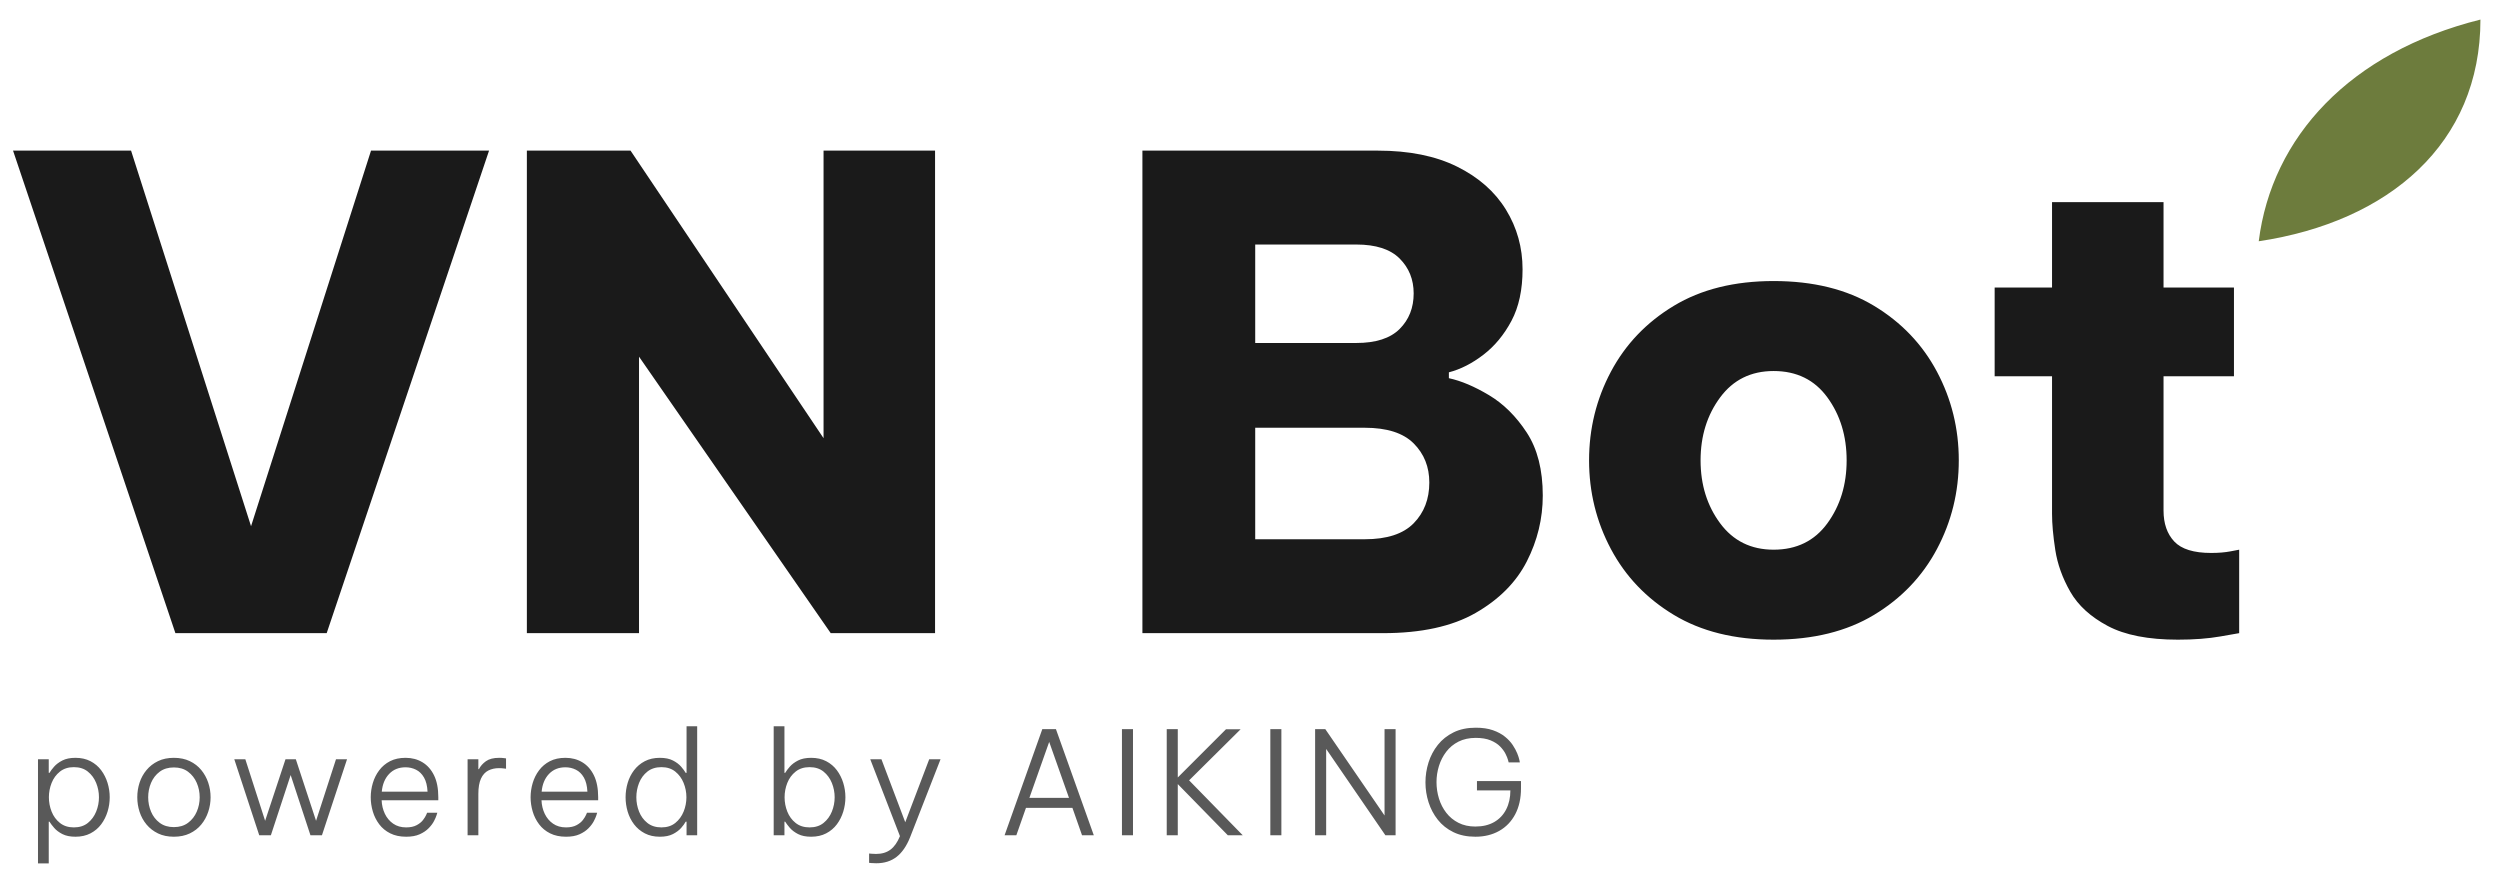
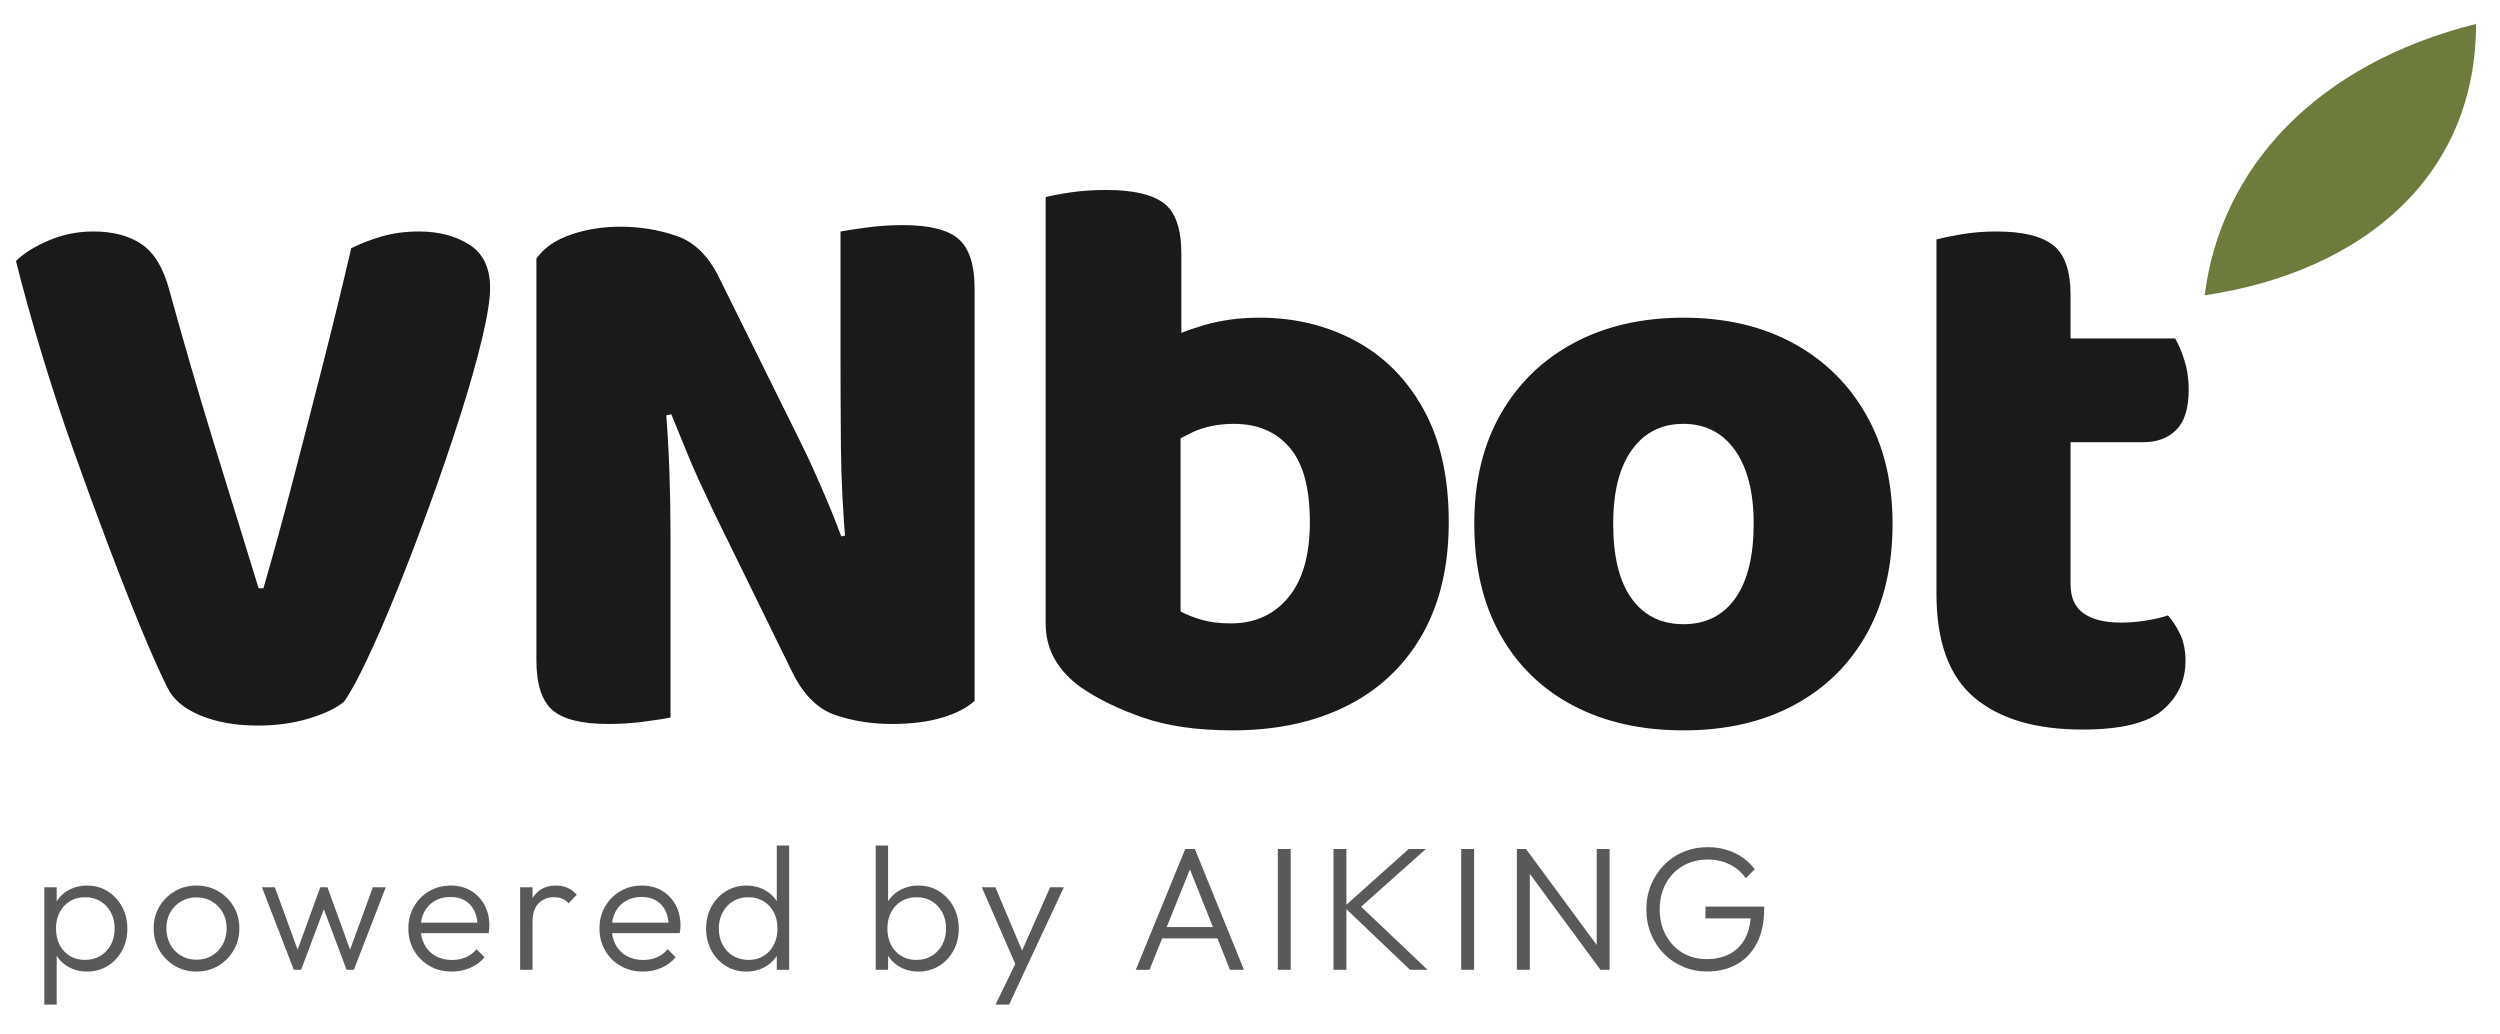
- <svg xmlns="http://www.w3.org/2000/svg" viewBox="-0.6 2.9 383.4 136.1" role="img" aria-label="VN Bot powered by AIKING">
+ <svg xmlns="http://www.w3.org/2000/svg" viewBox="-0.3 10.1 313.2 129.5" role="img" aria-label="VNbot powered by AIKING">
  <g id="letters" fill="#1A1A1A">
-     <path d="M26.3 100.0 1.4 26.0H19.5L37.9 83.6L56.3 26.0H74.4L49.5 100.0ZM80.2 100.0V26.0H96.1L125.7 70.1V26.0H142.8V100.0H126.8L97.4 57.6V100.0ZM174.6 100.0V26.0H210.7Q217.9 26.0 222.85 28.45Q227.8 30.9 230.35 35.05Q232.9 39.2 232.9 44.2Q232.9 48.9 231.2 52.1Q229.5 55.3 226.9 57.3Q224.3 59.3 221.6 60.0V60.9Q224.4 61.5 227.75 63.5Q231.1 65.5 233.55 69.25Q236.0 73.0 236.0 78.9Q236.0 84.2 233.55 89.0Q231.1 93.8 225.7 96.9Q220.3 100.0 211.5 100.0ZM207.4 40.4H191.9V55.5H207.4Q211.9 55.5 214.05 53.35Q216.2 51.2 216.2 47.9Q216.2 44.7 214.05 42.55Q211.9 40.4 207.4 40.4ZM208.7 68.5H191.9V85.6H208.7Q213.8 85.6 216.2 83.15Q218.6 80.7 218.6 76.9Q218.6 73.3 216.2 70.9Q213.8 68.5 208.7 68.5ZM271.4 101.0Q262.4 101.0 256.1 97.2Q249.8 93.4 246.45 87.1Q243.1 80.8 243.1 73.5Q243.1 66.2 246.45 59.9Q249.8 53.6 256.1 49.8Q262.4 46.0 271.4 46.0Q280.5 46.0 286.8 49.8Q293.1 53.6 296.45 59.9Q299.8 66.2 299.8 73.5Q299.8 80.8 296.45 87.1Q293.1 93.4 286.8 97.2Q280.5 101.0 271.4 101.0ZM271.4 87.2Q276.7 87.2 279.65 83.15Q282.6 79.1 282.6 73.5Q282.6 67.9 279.65 63.85Q276.7 59.8 271.4 59.8Q266.2 59.8 263.2 63.85Q260.2 67.9 260.2 73.5Q260.2 79.1 263.2 83.15Q266.2 87.2 271.4 87.2ZM333.4 101.0Q326.6 101.0 322.65 98.9Q318.7 96.8 316.9 93.65Q315.1 90.5 314.6 87.25Q314.1 84.0 314.1 81.7V60.6H305.3V47.0H314.1V33.9H331.2V47.0H342.0V60.6H331.2V81.2Q331.2 84.2 332.85 85.95Q334.5 87.7 338.5 87.7Q340.2 87.7 341.5 87.45Q342.8 87.2 342.8 87.2V100.0Q342.8 100.0 339.95 100.5Q337.1 101.0 333.4 101.0Z" />
+     <path d="M42.8 98.0Q41.4 99.2 38.45 100.1Q35.5 101.0 32.0 101.0Q27.9 101.0 24.85 99.75Q21.8 98.5 20.7 96.3Q19.3 93.5 17.4 88.9Q15.5 84.3 13.3 78.5Q11.1 72.7 8.9 66.5Q6.7 60.3 4.85 54.15Q3.0 48.0 1.7 42.8Q3.1 41.4 5.75 40.25Q8.4 39.1 11.4 39.1Q15.1 39.1 17.45 40.7Q19.8 42.3 20.9 46.4Q23.6 56.2 26.35 65.15Q29.1 74.1 32.1 83.8H32.7Q34.5 77.6 36.35 70.5Q38.2 63.4 40.1 55.95Q42.0 48.5 43.7 41.2Q45.5 40.3 47.6 39.7Q49.7 39.1 52.2 39.1Q55.9 39.1 58.5 40.75Q61.1 42.4 61.1 46.2Q61.1 48.3 60.1 52.5Q59.1 56.7 57.4 62.05Q55.7 67.4 53.65 73.05Q51.6 78.7 49.55 83.8Q47.5 88.9 45.7 92.7Q43.9 96.5 42.8 98.0ZM66.9 60.0H83.0Q83.4 64.6 83.55 68.8Q83.7 73.0 83.7 76.75Q83.7 80.5 83.7 84.1V100.0Q82.7 100.2 80.45 100.5Q78.2 100.8 75.9 100.8Q70.9 100.8 68.9 99.05Q66.9 97.3 66.9 92.8ZM121.8 79.0H105.7Q105.1 72.0 105.05 66.1Q105.0 60.2 105.0 54.9V39.1Q106.1 38.9 108.3 38.6Q110.5 38.3 112.8 38.3Q117.8 38.3 119.8 40.05Q121.8 41.8 121.8 46.3ZM121.8 73.6V97.9Q120.4 99.2 117.75 100.0Q115.1 100.8 111.4 100.8Q107.7 100.8 104.4 99.7Q101.1 98.6 99.0 94.4L89.1 74.2Q88.1 72.1 87.25 70.25Q86.4 68.4 85.6 66.4Q84.8 64.4 83.8 62.0L66.9 65.7V42.5Q68.3 40.5 71.2 39.5Q74.1 38.5 77.4 38.5Q81.1 38.5 84.45 39.65Q87.8 40.8 89.8 44.9L99.8 65.1Q100.8 67.1 101.65 69.0Q102.5 70.9 103.35 72.9Q104.2 74.9 105.1 77.3ZM157.5 49.9Q164.1 49.9 169.5 52.8Q174.9 55.7 178.05 61.4Q181.2 67.1 181.2 75.5Q181.2 83.8 177.85 89.65Q174.5 95.5 168.4 98.55Q162.3 101.6 154.1 101.6Q147.5 101.6 142.9 100.0Q138.3 98.4 135.1 96.2Q133.0 94.7 131.85 92.7Q130.7 90.7 130.7 88.2V57.0H147.6V86.7Q148.7 87.3 150.25 87.75Q151.8 88.2 153.9 88.2Q158.4 88.2 161.1 84.95Q163.8 81.7 163.8 75.5Q163.8 69.1 161.25 66.15Q158.7 63.2 154.3 63.2Q151.3 63.2 149.0 64.3Q146.7 65.4 145.0 66.7V53.0Q147.3 51.8 150.5 50.85Q153.7 49.9 157.5 49.9ZM147.7 61.1H130.7V34.8Q131.8 34.5 133.85 34.2Q135.9 33.9 138.3 33.9Q143.3 33.9 145.5 35.55Q147.7 37.2 147.7 41.9ZM236.8 75.7Q236.8 83.7 233.568 89.491Q230.337 95.282 224.45 98.441Q218.564 101.6 210.6 101.6Q202.697 101.6 196.799 98.5Q190.9 95.4 187.65 89.6Q184.4 83.8 184.4 75.7Q184.4 67.752 187.7 61.976Q191.0 56.2 196.9 53.05Q202.8 49.9 210.637 49.9Q218.475 49.9 224.353 53.095Q230.231 56.291 233.515 62.095Q236.8 67.9 236.8 75.7ZM210.577 63.2Q206.5 63.2 204.15 66.45Q201.8 69.7 201.8 75.7Q201.8 81.9 204.121 85.1Q206.441 88.3 210.6 88.3Q214.8 88.3 217.1 85.05Q219.4 81.8 219.4 75.7Q219.4 69.8 217.057 66.5Q214.715 63.2 210.577 63.2ZM242.3 73.6H259.1V83.3Q259.1 85.8 260.75 86.95Q262.4 88.1 265.4 88.1Q266.9 88.1 268.5 87.85Q270.1 87.6 271.3 87.2Q272.2 88.2 272.85 89.6Q273.5 91.0 273.5 92.9Q273.5 96.6 270.65 99.05Q267.8 101.5 260.6 101.5Q251.8 101.5 247.05 97.5Q242.3 93.5 242.3 84.5ZM253.3 65.5V52.5H272.2Q272.8 53.5 273.35 55.2Q273.9 56.9 273.9 58.9Q273.9 62.4 272.35 63.95Q270.8 65.5 268.2 65.5ZM259.1 76.0H242.3V40.1Q243.4 39.8 245.45 39.45Q247.5 39.1 249.8 39.1Q254.7 39.1 256.9 40.8Q259.1 42.5 259.1 47.1Z" />
  </g>
  <g id="mark">
-     <path fill="#6D7C3D" transform="translate(345.8 39.9)" d="M0 0 C2 -16 14 -29 34 -34 C34 -15 20 -3 0 0 Z" />
+     <path fill="#6D7C3D" transform="translate(275.9 47.1)" d="M0 0 C2 -16 14 -29 34 -34 C34 -15 20 -3 0 0 Z" />
  </g>
-   <g id="subline" fill="#1A1A1A" fill-opacity=".72" transform="translate(3.4 131.0)">
-     <path d="M1.826 4.312V-11.66H3.476V-9.57H3.586Q3.828 -9.988 4.301 -10.527Q4.774 -11.066 5.566 -11.473Q6.358 -11.88 7.568 -11.88Q8.888 -11.88 9.878 -11.363Q10.868 -10.846 11.517 -9.977Q12.166 -9.108 12.496 -8.03Q12.826 -6.952 12.826 -5.83Q12.826 -4.708 12.496 -3.63Q12.166 -2.552 11.517 -1.683Q10.868 -0.814 9.878 -0.297Q8.888 0.22 7.568 0.22Q6.358 0.22 5.566 -0.187Q4.774 -0.594 4.301 -1.144Q3.828 -1.694 3.586 -2.09H3.476V4.312ZM3.498 -5.83Q3.498 -4.686 3.916 -3.63Q4.334 -2.574 5.192 -1.892Q6.05 -1.21 7.326 -1.21Q8.624 -1.21 9.471 -1.892Q10.318 -2.574 10.747 -3.63Q11.176 -4.686 11.176 -5.83Q11.176 -6.974 10.747 -8.03Q10.318 -9.086 9.471 -9.768Q8.624 -10.45 7.326 -10.45Q6.05 -10.45 5.192 -9.768Q4.334 -9.086 3.916 -8.03Q3.498 -6.974 3.498 -5.83ZM22.664 0.22Q21.278 0.22 20.233 -0.286Q19.188 -0.792 18.473 -1.65Q17.758 -2.508 17.406 -3.597Q17.054 -4.686 17.054 -5.83Q17.054 -6.996 17.406 -8.074Q17.758 -9.152 18.473 -10.01Q19.188 -10.868 20.233 -11.374Q21.278 -11.88 22.664 -11.88Q24.05 -11.88 25.106 -11.374Q26.162 -10.868 26.866 -10.01Q27.57 -9.152 27.933 -8.074Q28.296 -6.996 28.296 -5.83Q28.296 -4.686 27.933 -3.597Q27.57 -2.508 26.866 -1.65Q26.162 -0.792 25.106 -0.286Q24.05 0.22 22.664 0.22ZM22.664 -1.254Q23.962 -1.254 24.842 -1.914Q25.722 -2.574 26.173 -3.619Q26.624 -4.664 26.624 -5.83Q26.624 -6.996 26.173 -8.041Q25.722 -9.086 24.842 -9.746Q23.962 -10.406 22.664 -10.406Q21.366 -10.406 20.486 -9.746Q19.606 -9.086 19.166 -8.041Q18.726 -6.996 18.726 -5.83Q18.726 -4.664 19.166 -3.619Q19.606 -2.574 20.486 -1.914Q21.366 -1.254 22.664 -1.254ZM35.758 0.0 31.93 -11.66H33.624L36.66 -2.222L39.784 -11.66H41.368L44.47 -2.222L47.528 -11.66H49.222L45.372 0.0H43.612L40.576 -9.24L37.54 0.0ZM58.29 0.22Q56.882 0.22 55.848 -0.297Q54.814 -0.814 54.154 -1.694Q53.494 -2.574 53.175 -3.652Q52.856 -4.73 52.856 -5.83Q52.856 -6.93 53.175 -8.008Q53.494 -9.086 54.154 -9.966Q54.814 -10.846 55.815 -11.363Q56.816 -11.88 58.202 -11.88Q59.654 -11.88 60.787 -11.198Q61.92 -10.516 62.569 -9.185Q63.218 -7.854 63.218 -5.852V-5.368H54.528Q54.572 -4.246 55.023 -3.3Q55.474 -2.354 56.299 -1.782Q57.124 -1.21 58.29 -1.21Q59.258 -1.21 59.896 -1.551Q60.534 -1.892 60.875 -2.343Q61.216 -2.794 61.359 -3.124Q61.502 -3.454 61.502 -3.454H63.064Q63.064 -3.454 62.954 -3.091Q62.844 -2.728 62.558 -2.178Q62.272 -1.628 61.733 -1.078Q61.194 -0.528 60.358 -0.154Q59.522 0.22 58.29 0.22ZM54.55 -6.688H61.568Q61.502 -8.03 61.029 -8.855Q60.556 -9.68 59.808 -10.054Q59.06 -10.428 58.202 -10.428Q56.64 -10.428 55.672 -9.405Q54.704 -8.382 54.55 -6.688ZM67.71 0.0V-11.66H69.36V-10.142H69.448Q69.8 -10.846 70.526 -11.363Q71.252 -11.88 72.55 -11.88Q72.968 -11.88 73.287 -11.836Q73.606 -11.792 73.606 -11.792V-10.208Q73.606 -10.208 73.254 -10.252Q72.902 -10.296 72.506 -10.296Q71.604 -10.296 70.889 -9.933Q70.174 -9.57 69.767 -8.701Q69.36 -7.832 69.36 -6.336V0.0ZM82.806 0.22Q81.398 0.22 80.364 -0.297Q79.33 -0.814 78.67 -1.694Q78.01 -2.574 77.691 -3.652Q77.372 -4.73 77.372 -5.83Q77.372 -6.93 77.691 -8.008Q78.01 -9.086 78.67 -9.966Q79.33 -10.846 80.331 -11.363Q81.332 -11.88 82.718 -11.88Q84.17 -11.88 85.303 -11.198Q86.436 -10.516 87.085 -9.185Q87.734 -7.854 87.734 -5.852V-5.368H79.044Q79.088 -4.246 79.539 -3.3Q79.99 -2.354 80.815 -1.782Q81.64 -1.21 82.806 -1.21Q83.774 -1.21 84.412 -1.551Q85.05 -1.892 85.391 -2.343Q85.732 -2.794 85.875 -3.124Q86.018 -3.454 86.018 -3.454H87.58Q87.58 -3.454 87.47 -3.091Q87.36 -2.728 87.074 -2.178Q86.788 -1.628 86.249 -1.078Q85.71 -0.528 84.874 -0.154Q84.038 0.22 82.806 0.22ZM79.066 -6.688H86.084Q86.018 -8.03 85.545 -8.855Q85.072 -9.68 84.324 -10.054Q83.576 -10.428 82.718 -10.428Q81.156 -10.428 80.188 -9.405Q79.22 -8.382 79.066 -6.688ZM97.198 0.22Q95.878 0.22 94.888 -0.297Q93.898 -0.814 93.238 -1.683Q92.578 -2.552 92.259 -3.63Q91.94 -4.708 91.94 -5.83Q91.94 -6.952 92.259 -8.03Q92.578 -9.108 93.238 -9.977Q93.898 -10.846 94.888 -11.363Q95.878 -11.88 97.198 -11.88Q98.408 -11.88 99.2 -11.473Q99.992 -11.066 100.465 -10.516Q100.938 -9.966 101.158 -9.57H101.29V-16.72H102.918V0.0H101.29V-2.09H101.158Q100.938 -1.672 100.465 -1.133Q99.992 -0.594 99.2 -0.187Q98.408 0.22 97.198 0.22ZM97.44 -1.21Q98.716 -1.21 99.563 -1.892Q100.41 -2.574 100.839 -3.63Q101.268 -4.686 101.268 -5.83Q101.268 -6.974 100.839 -8.03Q100.41 -9.086 99.563 -9.768Q98.716 -10.45 97.44 -10.45Q96.142 -10.45 95.284 -9.768Q94.426 -9.086 94.008 -8.03Q93.59 -6.974 93.59 -5.83Q93.59 -4.686 94.008 -3.63Q94.426 -2.574 95.284 -1.892Q96.142 -1.21 97.44 -1.21ZM120.394 0.22Q119.184 0.22 118.392 -0.187Q117.6 -0.594 117.127 -1.144Q116.654 -1.694 116.412 -2.09H116.302V0.0H114.652V-16.72H116.302V-9.57H116.412Q116.654 -9.988 117.127 -10.527Q117.6 -11.066 118.392 -11.473Q119.184 -11.88 120.394 -11.88Q121.714 -11.88 122.704 -11.363Q123.694 -10.846 124.343 -9.977Q124.992 -9.108 125.322 -8.03Q125.652 -6.952 125.652 -5.83Q125.652 -4.708 125.322 -3.63Q124.992 -2.552 124.343 -1.683Q123.694 -0.814 122.704 -0.297Q121.714 0.22 120.394 0.22ZM120.152 -1.21Q121.45 -1.21 122.297 -1.892Q123.144 -2.574 123.573 -3.63Q124.002 -4.686 124.002 -5.83Q124.002 -6.974 123.573 -8.03Q123.144 -9.086 122.297 -9.768Q121.45 -10.45 120.152 -10.45Q118.876 -10.45 118.018 -9.768Q117.16 -9.086 116.742 -8.03Q116.324 -6.974 116.324 -5.83Q116.324 -4.686 116.742 -3.63Q117.16 -2.574 118.018 -1.892Q118.876 -1.21 120.152 -1.21ZM130.386 4.29Q129.902 4.29 129.594 4.257Q129.286 4.224 129.286 4.224V2.794Q129.286 2.794 129.627 2.827Q129.968 2.86 130.342 2.86Q131.684 2.86 132.564 2.2Q133.444 1.54 134.016 0.132L129.462 -11.66H131.178L134.83 -2.002L138.504 -11.66H140.242L135.578 0.286Q134.764 2.332 133.499 3.311Q132.234 4.29 130.386 4.29ZM150.062 0.0 155.848 -16.28H157.938L163.746 0.0H161.942L160.468 -4.202H153.34L151.866 0.0ZM153.868 -5.742H159.94L156.904 -14.322ZM168.062 0.0V-16.28H169.756V0.0ZM174.93 0.0V-16.28H176.624V-8.866L184.016 -16.258H186.26L178.362 -8.426L186.59 0.0H184.302L176.624 -7.854V0.0ZM190.818 0.0V-16.28H192.512V0.0ZM197.686 0.0V-16.28H199.248L208.334 -3.036V-16.28H210.028V0.0H208.466L199.38 -13.244V0.0ZM222.264 0.22Q220.328 0.22 218.887 -0.484Q217.446 -1.188 216.5 -2.387Q215.554 -3.586 215.081 -5.071Q214.608 -6.556 214.608 -8.118Q214.608 -9.68 215.081 -11.176Q215.554 -12.672 216.511 -13.871Q217.468 -15.07 218.92 -15.785Q220.372 -16.5 222.33 -16.5Q223.848 -16.5 224.948 -16.115Q226.048 -15.73 226.796 -15.125Q227.544 -14.52 227.995 -13.838Q228.446 -13.156 228.688 -12.551Q228.93 -11.946 229.007 -11.561Q229.084 -11.176 229.084 -11.176H227.368Q227.368 -11.176 227.269 -11.55Q227.17 -11.924 226.884 -12.496Q226.598 -13.068 226.048 -13.629Q225.498 -14.19 224.585 -14.564Q223.672 -14.938 222.33 -14.938Q220.812 -14.938 219.679 -14.366Q218.546 -13.794 217.798 -12.815Q217.05 -11.836 216.676 -10.626Q216.302 -9.416 216.302 -8.162Q216.302 -6.864 216.676 -5.643Q217.05 -4.422 217.798 -3.454Q218.546 -2.486 219.668 -1.914Q220.79 -1.342 222.264 -1.342Q223.958 -1.342 225.157 -2.035Q226.356 -2.728 226.994 -3.982Q227.632 -5.236 227.632 -6.886H222.506V-8.316H229.26V-7.216Q229.26 -4.906 228.38 -3.234Q227.5 -1.562 225.916 -0.671Q224.332 0.22 222.264 0.22Z" />
+   <g id="subline" fill="#1A1A1A" fill-opacity=".72" transform="translate(3.7 131.6)">
+     <path d="M6.897 0.22Q5.72 0.22 4.768 -0.259Q3.817 -0.737 3.212 -1.589Q2.607 -2.442 2.475 -3.553V-6.798Q2.607 -7.931 3.223 -8.778Q3.839 -9.625 4.796 -10.092Q5.753 -10.56 6.897 -10.56Q8.338 -10.56 9.482 -9.845Q10.626 -9.13 11.291 -7.909Q11.957 -6.688 11.957 -5.148Q11.957 -3.63 11.297 -2.414Q10.637 -1.199 9.487 -0.489Q8.338 0.22 6.897 0.22ZM1.551 4.356V-10.34H3.102V-7.689L2.783 -5.181L3.102 -2.651V4.356ZM6.633 -1.243Q7.733 -1.243 8.569 -1.743Q9.405 -2.244 9.883 -3.135Q10.362 -4.026 10.362 -5.17Q10.362 -6.325 9.883 -7.21Q9.405 -8.096 8.575 -8.596Q7.744 -9.097 6.666 -9.097Q5.588 -9.097 4.763 -8.596Q3.938 -8.096 3.476 -7.21Q3.014 -6.325 3.014 -5.159Q3.014 -4.015 3.47 -3.129Q3.927 -2.244 4.746 -1.743Q5.566 -1.243 6.633 -1.243ZM20.618 0.22Q19.111 0.22 17.895 -0.5Q16.68 -1.221 15.965 -2.453Q15.25 -3.685 15.25 -5.203Q15.25 -6.71 15.965 -7.92Q16.68 -9.13 17.895 -9.845Q19.111 -10.56 20.618 -10.56Q22.125 -10.56 23.34 -9.851Q24.556 -9.141 25.271 -7.925Q25.986 -6.71 25.986 -5.203Q25.986 -3.674 25.271 -2.447Q24.556 -1.221 23.34 -0.5Q22.125 0.22 20.618 0.22ZM20.618 -1.265Q21.707 -1.265 22.559 -1.776Q23.412 -2.288 23.901 -3.184Q24.391 -4.081 24.391 -5.214Q24.391 -6.325 23.896 -7.194Q23.401 -8.063 22.554 -8.569Q21.707 -9.075 20.618 -9.075Q19.54 -9.075 18.682 -8.569Q17.824 -8.063 17.334 -7.194Q16.845 -6.325 16.845 -5.203Q16.845 -4.07 17.334 -3.179Q17.824 -2.288 18.682 -1.776Q19.54 -1.265 20.618 -1.265ZM32.81 0.0 28.817 -10.34H30.434L33.569 -1.749L32.997 -1.738L36.121 -10.34H37.023L40.147 -1.738L39.575 -1.749L42.71 -10.34H44.327L40.334 0.0H39.421L36.242 -8.47H36.902L33.723 0.0ZM52.603 0.22Q51.052 0.22 49.82 -0.484Q48.588 -1.188 47.873 -2.414Q47.158 -3.641 47.158 -5.181Q47.158 -6.71 47.856 -7.925Q48.555 -9.141 49.765 -9.851Q50.975 -10.56 52.471 -10.56Q53.89 -10.56 54.979 -9.916Q56.068 -9.273 56.689 -8.14Q57.311 -7.007 57.311 -5.544Q57.311 -5.368 57.289 -5.137Q57.267 -4.906 57.212 -4.598H48.247V-5.907H56.365L55.815 -5.434Q55.837 -6.567 55.43 -7.392Q55.023 -8.217 54.264 -8.673Q53.505 -9.13 52.438 -9.13Q51.316 -9.13 50.474 -8.64Q49.633 -8.151 49.165 -7.282Q48.698 -6.413 48.698 -5.236Q48.698 -4.037 49.188 -3.135Q49.677 -2.233 50.568 -1.732Q51.459 -1.232 52.636 -1.232Q53.571 -1.232 54.363 -1.573Q55.155 -1.914 55.705 -2.585L56.706 -1.573Q55.98 -0.715 54.907 -0.247Q53.835 0.22 52.603 0.22ZM61.165 0.0V-10.34H62.716V0.0ZM62.716 -6.028 62.067 -6.303Q62.067 -8.272 63.024 -9.416Q63.981 -10.56 65.653 -10.56Q66.423 -10.56 67.066 -10.285Q67.71 -10.01 68.26 -9.405L67.237 -8.338Q66.863 -8.745 66.417 -8.921Q65.972 -9.097 65.389 -9.097Q64.212 -9.097 63.464 -8.322Q62.716 -7.546 62.716 -6.028ZM76.547 0.22Q74.996 0.22 73.764 -0.484Q72.532 -1.188 71.817 -2.414Q71.102 -3.641 71.102 -5.181Q71.102 -6.71 71.8 -7.925Q72.499 -9.141 73.709 -9.851Q74.919 -10.56 76.415 -10.56Q77.834 -10.56 78.923 -9.916Q80.012 -9.273 80.633 -8.14Q81.255 -7.007 81.255 -5.544Q81.255 -5.368 81.233 -5.137Q81.211 -4.906 81.156 -4.598H72.191V-5.907H80.309L79.759 -5.434Q79.781 -6.567 79.374 -7.392Q78.967 -8.217 78.208 -8.673Q77.449 -9.13 76.382 -9.13Q75.26 -9.13 74.418 -8.64Q73.577 -8.151 73.109 -7.282Q72.642 -6.413 72.642 -5.236Q72.642 -4.037 73.131 -3.135Q73.621 -2.233 74.512 -1.732Q75.403 -1.232 76.58 -1.232Q77.515 -1.232 78.307 -1.573Q79.099 -1.914 79.649 -2.585L80.65 -1.573Q79.924 -0.715 78.851 -0.247Q77.779 0.22 76.547 0.22ZM89.52 0.22Q88.079 0.22 86.936 -0.489Q85.792 -1.198 85.126 -2.414Q84.46 -3.63 84.46 -5.15Q84.46 -6.693 85.125 -7.912Q85.791 -9.13 86.938 -9.845Q88.086 -10.56 89.52 -10.56Q90.675 -10.56 91.626 -10.092Q92.578 -9.625 93.2 -8.778Q93.821 -7.931 93.942 -6.798V-3.553Q93.81 -2.442 93.205 -1.589Q92.6 -0.737 91.648 -0.259Q90.697 0.22 89.52 0.22ZM89.784 -1.243Q90.862 -1.243 91.675 -1.745Q92.487 -2.248 92.945 -3.131Q93.403 -4.015 93.403 -5.159Q93.403 -6.329 92.939 -7.212Q92.474 -8.094 91.657 -8.595Q90.84 -9.097 89.756 -9.097Q88.673 -9.097 87.843 -8.594Q87.014 -8.092 86.534 -7.208Q86.055 -6.324 86.055 -5.17Q86.055 -4.026 86.533 -3.135Q87.01 -2.245 87.855 -1.744Q88.7 -1.243 89.784 -1.243ZM94.866 0.0H93.315V-2.772L93.634 -5.313L93.315 -7.81V-15.576H94.866ZM111.055 0.22Q109.878 0.22 108.927 -0.259Q107.975 -0.737 107.37 -1.589Q106.765 -2.442 106.633 -3.553V-6.798Q106.765 -7.931 107.381 -8.778Q107.997 -9.625 108.954 -10.092Q109.911 -10.56 111.055 -10.56Q112.496 -10.56 113.64 -9.845Q114.784 -9.13 115.45 -7.909Q116.115 -6.688 116.115 -5.148Q116.115 -3.63 115.455 -2.414Q114.795 -1.199 113.645 -0.489Q112.496 0.22 111.055 0.22ZM105.709 0.0V-15.576H107.26V-7.81L106.941 -5.313L107.26 -2.772V0.0ZM110.791 -1.243Q111.891 -1.243 112.727 -1.743Q113.563 -2.244 114.041 -3.135Q114.52 -4.026 114.52 -5.17Q114.52 -6.325 114.041 -7.21Q113.563 -8.096 112.733 -8.596Q111.902 -9.097 110.824 -9.097Q109.746 -9.097 108.921 -8.596Q108.096 -8.096 107.634 -7.21Q107.172 -6.325 107.172 -5.159Q107.172 -4.015 107.629 -3.129Q108.085 -2.244 108.905 -1.743Q109.724 -1.243 110.791 -1.243ZM123.544 0.055 119.001 -10.34H120.706L124.358 -1.672H123.72L127.559 -10.34H129.275L124.424 0.055ZM120.717 4.356 123.566 -1.507 124.424 0.055 122.422 4.356ZM138.292 0.0 144.485 -15.136H145.695L151.844 0.0H150.095L144.76 -13.365H145.387L140.008 0.0ZM141.119 -3.938V-5.357H149.039V-3.938ZM156.083 0.0V-15.136H157.7V0.0ZM172.653 0.0 164.381 -7.887 172.477 -15.136H174.633L166.02 -7.458V-8.382L174.853 0.0ZM163.061 0.0V-15.136H164.678V0.0ZM179.059 0.0V-15.136H180.676V0.0ZM186.037 0.0V-15.136H187.181L187.654 -13.222V0.0ZM196.509 0.0 186.95 -12.98 187.181 -15.136 196.74 -2.156ZM196.509 0.0 196.036 -1.815V-15.136H197.653V0.0ZM209.856 0.209Q208.25 0.209 206.858 -0.385Q205.467 -0.979 204.439 -2.035Q203.41 -3.091 202.832 -4.51Q202.255 -5.929 202.255 -7.579Q202.255 -9.229 202.838 -10.642Q203.421 -12.056 204.46 -13.123Q205.5 -14.19 206.903 -14.778Q208.305 -15.367 209.955 -15.367Q211.781 -15.367 213.31 -14.646Q214.839 -13.926 215.829 -12.595L214.707 -11.473Q213.926 -12.606 212.688 -13.211Q211.451 -13.816 209.955 -13.816Q208.184 -13.816 206.82 -13.013Q205.456 -12.21 204.692 -10.802Q203.927 -9.394 203.927 -7.568Q203.927 -5.753 204.692 -4.345Q205.456 -2.937 206.781 -2.139Q208.107 -1.342 209.812 -1.342Q211.506 -1.342 212.743 -2.018Q213.981 -2.695 214.657 -3.993Q215.334 -5.291 215.345 -7.128L216.269 -6.446H209.658V-7.92H217.017V-7.678Q217.017 -5.115 216.109 -3.355Q215.202 -1.595 213.591 -0.693Q211.979 0.209 209.856 0.209Z" />
  </g>
</svg>
